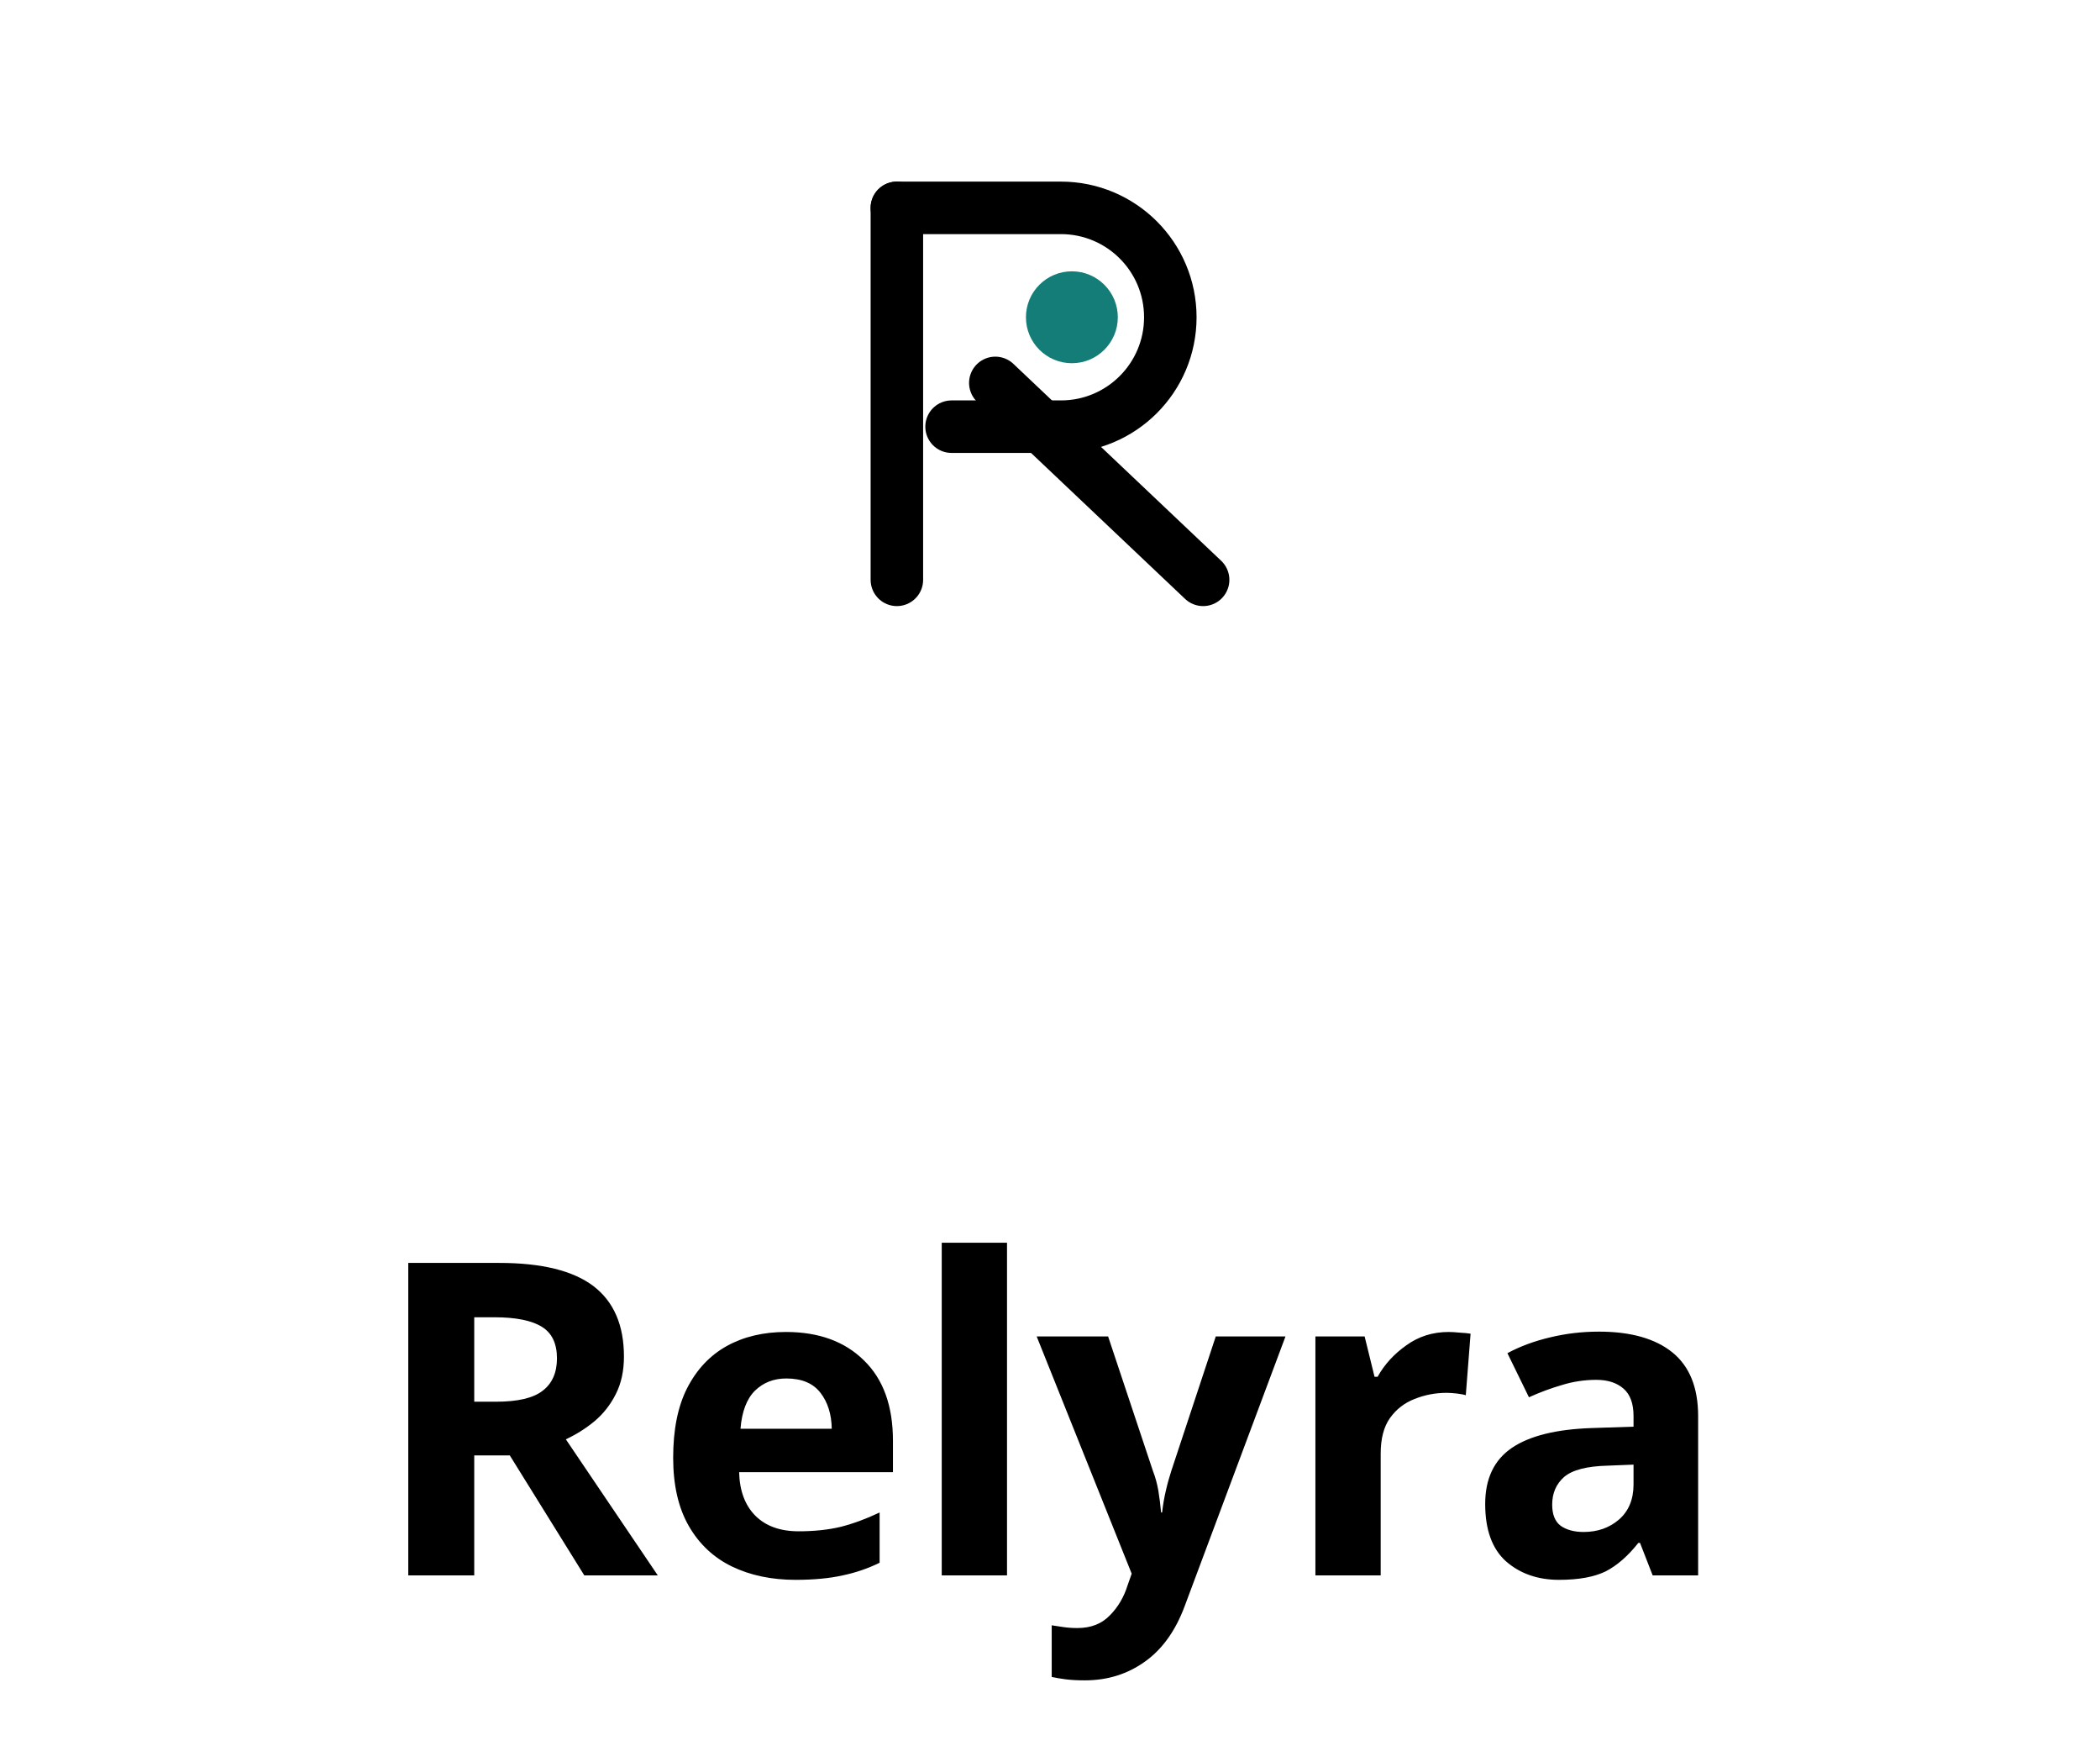
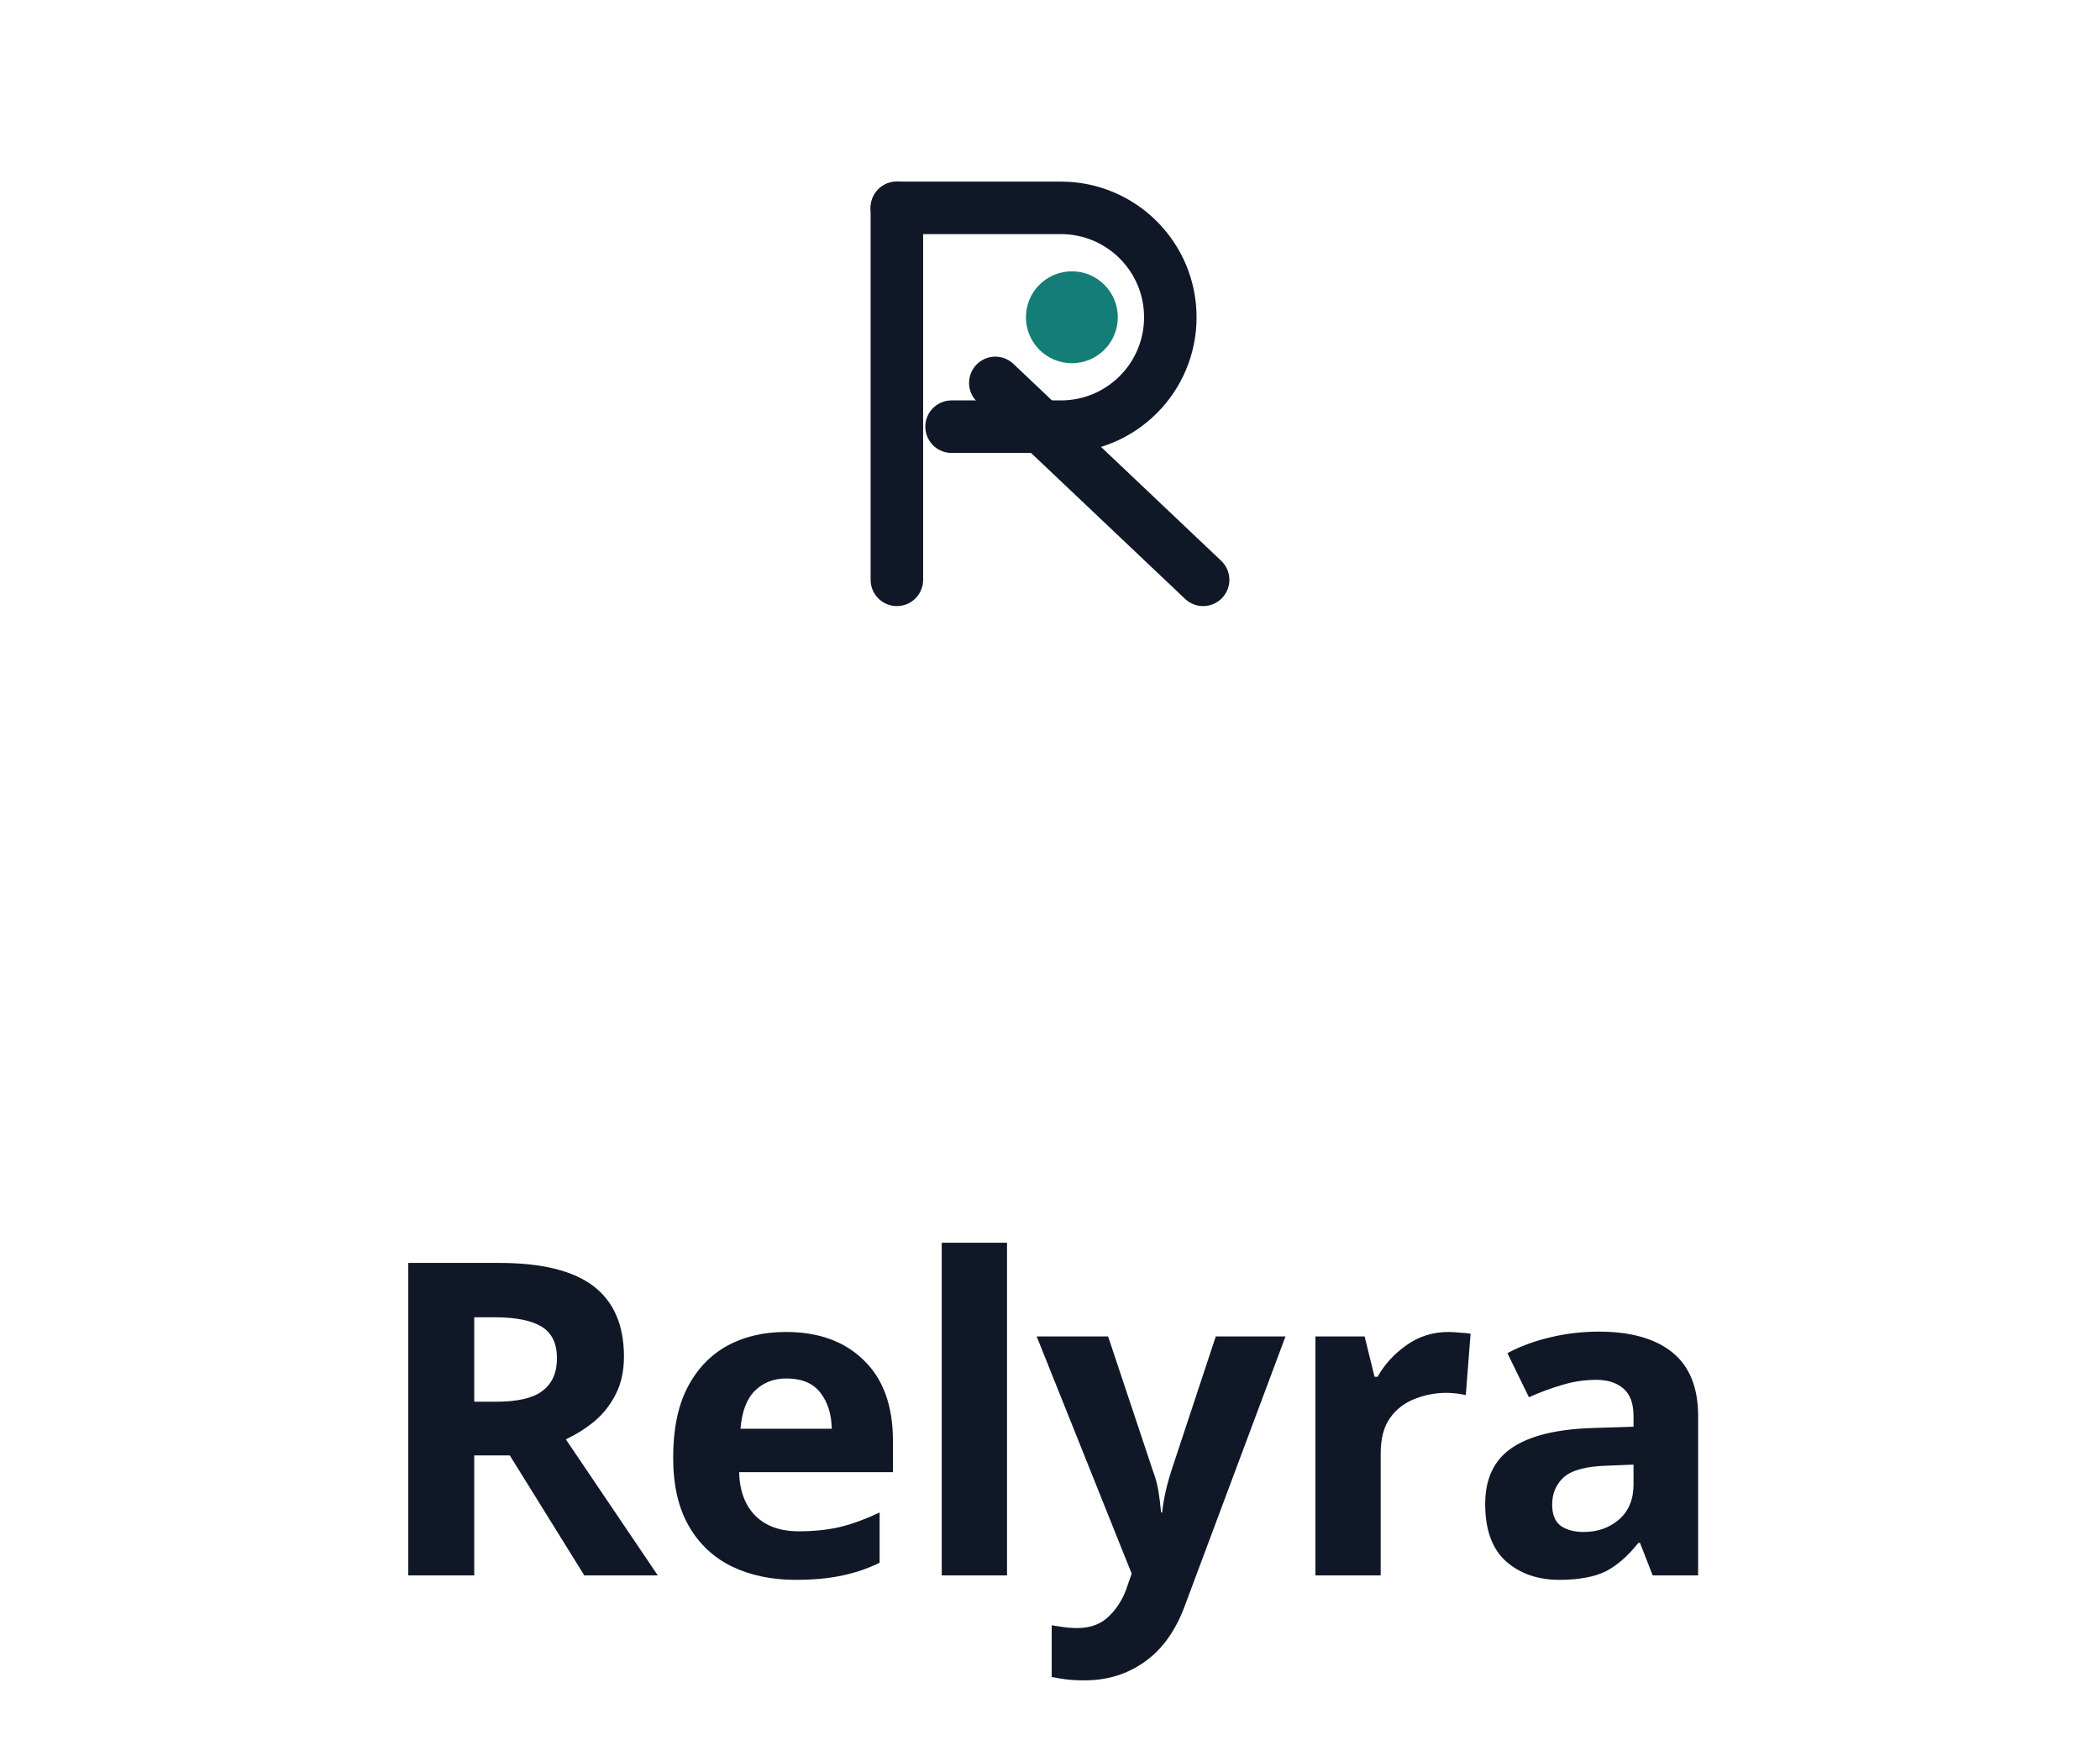
- <svg xmlns="http://www.w3.org/2000/svg" viewBox="0 0 96 80" fill="none">
+ <svg xmlns="http://www.w3.org/2000/svg" viewBox="0 0 96 80" fill="none" role="img" aria-label="Relyra">
+   <style>
+     .rl-ink { stroke: #101827; }
+     .rl-wm  { fill: #101827; }
+     .rl-node { fill: #147D77; }
+     @media (prefers-color-scheme: dark) {
+       .rl-ink { stroke: #F8FAFC; }
+       .rl-wm  { fill: #F8FAFC; }
+       .rl-node { fill: #61D6C8; }
+     }
+   </style>
  <g transform="translate(36 6)">
-     <g stroke="currentColor" stroke-width="2.4" stroke-linecap="round" stroke-linejoin="round" fill="none">
+     <g class="rl-ink" stroke-width="2.4" stroke-linecap="round" stroke-linejoin="round" fill="none">
      <path d="M5 3.5 V20.5" />
      <path d="M5 3.5 H12.5 A5 5 0 0 1 12.5 13.5 H7.5" />
      <path d="M9.5 11.5 L19 20.5" />
    </g>
-     <circle cx="13" cy="8.5" r="2.1" fill="#147D77" />
+     <circle class="rl-node" cx="13" cy="8.5" r="2.1" />
  </g>
-   <text x="48" y="72" text-anchor="middle" font-family="'IBM Plex Sans Condensed','IBM Plex Sans',system-ui,sans-serif" font-weight="600" font-size="20" letter-spacing="-0.2" fill="currentColor">Relyra</text>
+   <text class="rl-wm" x="48" y="72" text-anchor="middle" font-family="'IBM Plex Sans Condensed','IBM Plex Sans',system-ui,sans-serif" font-weight="600" font-size="20" letter-spacing="-0.2">Relyra</text>
</svg>
